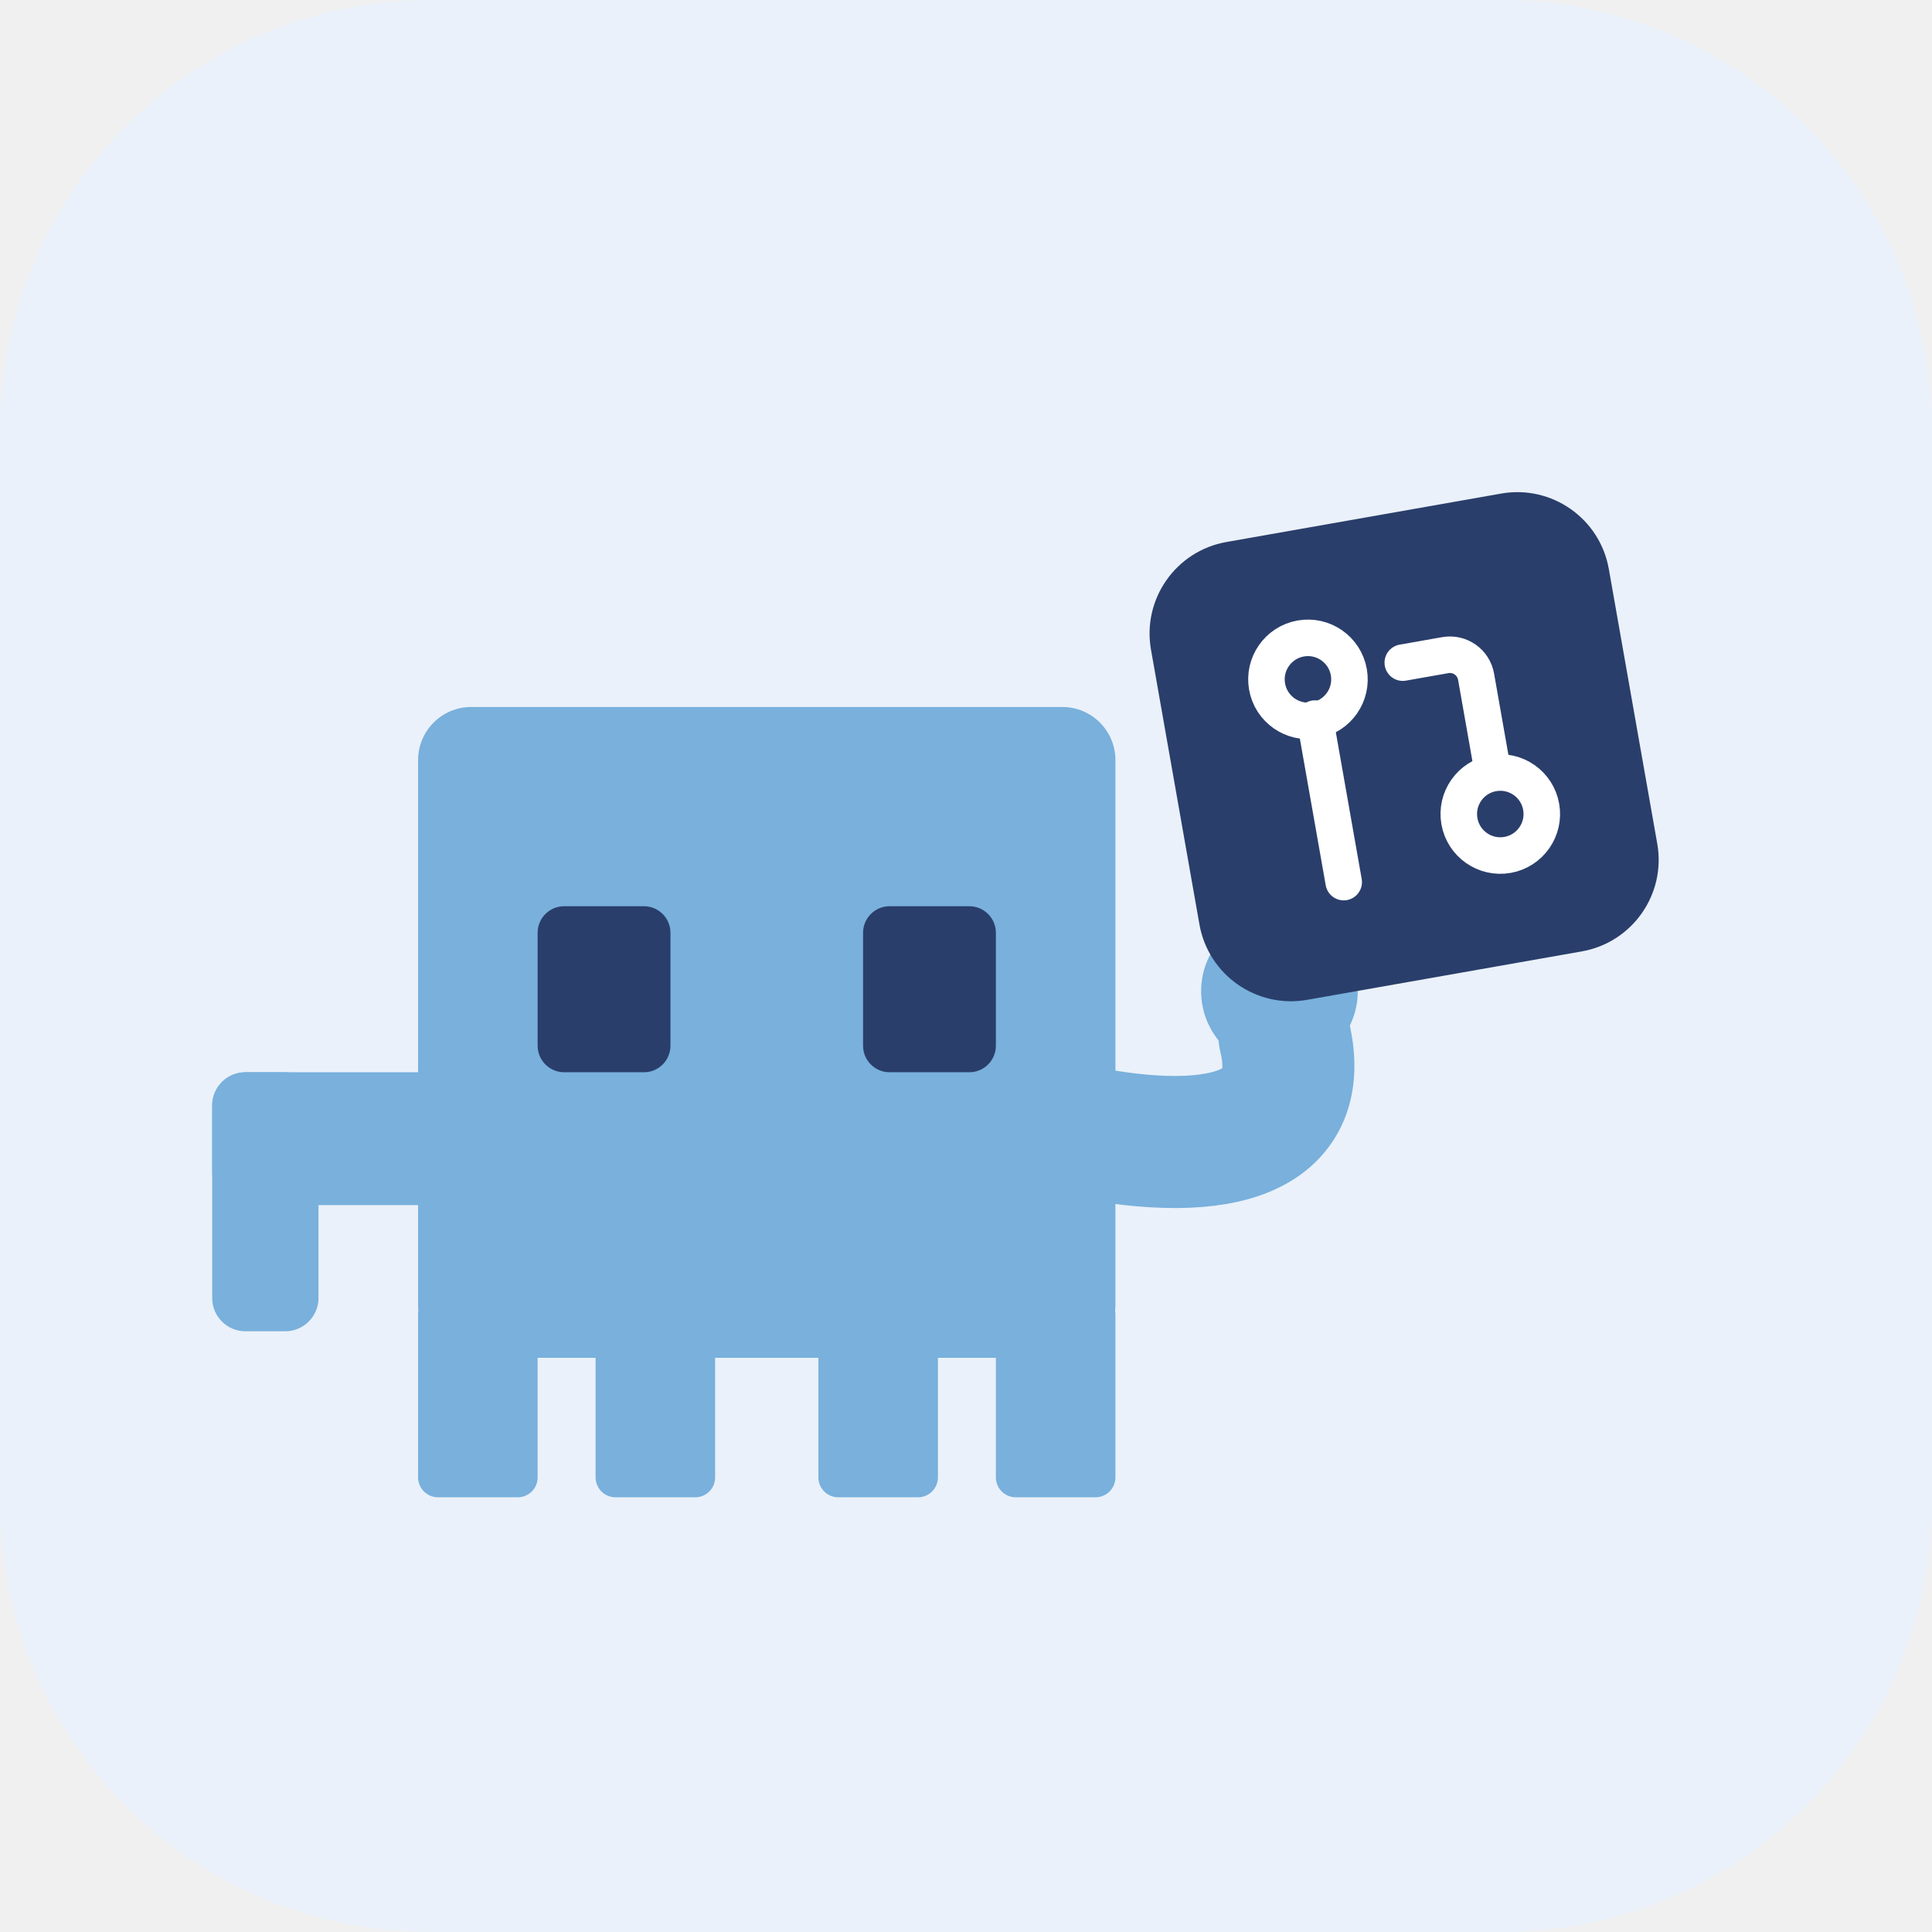
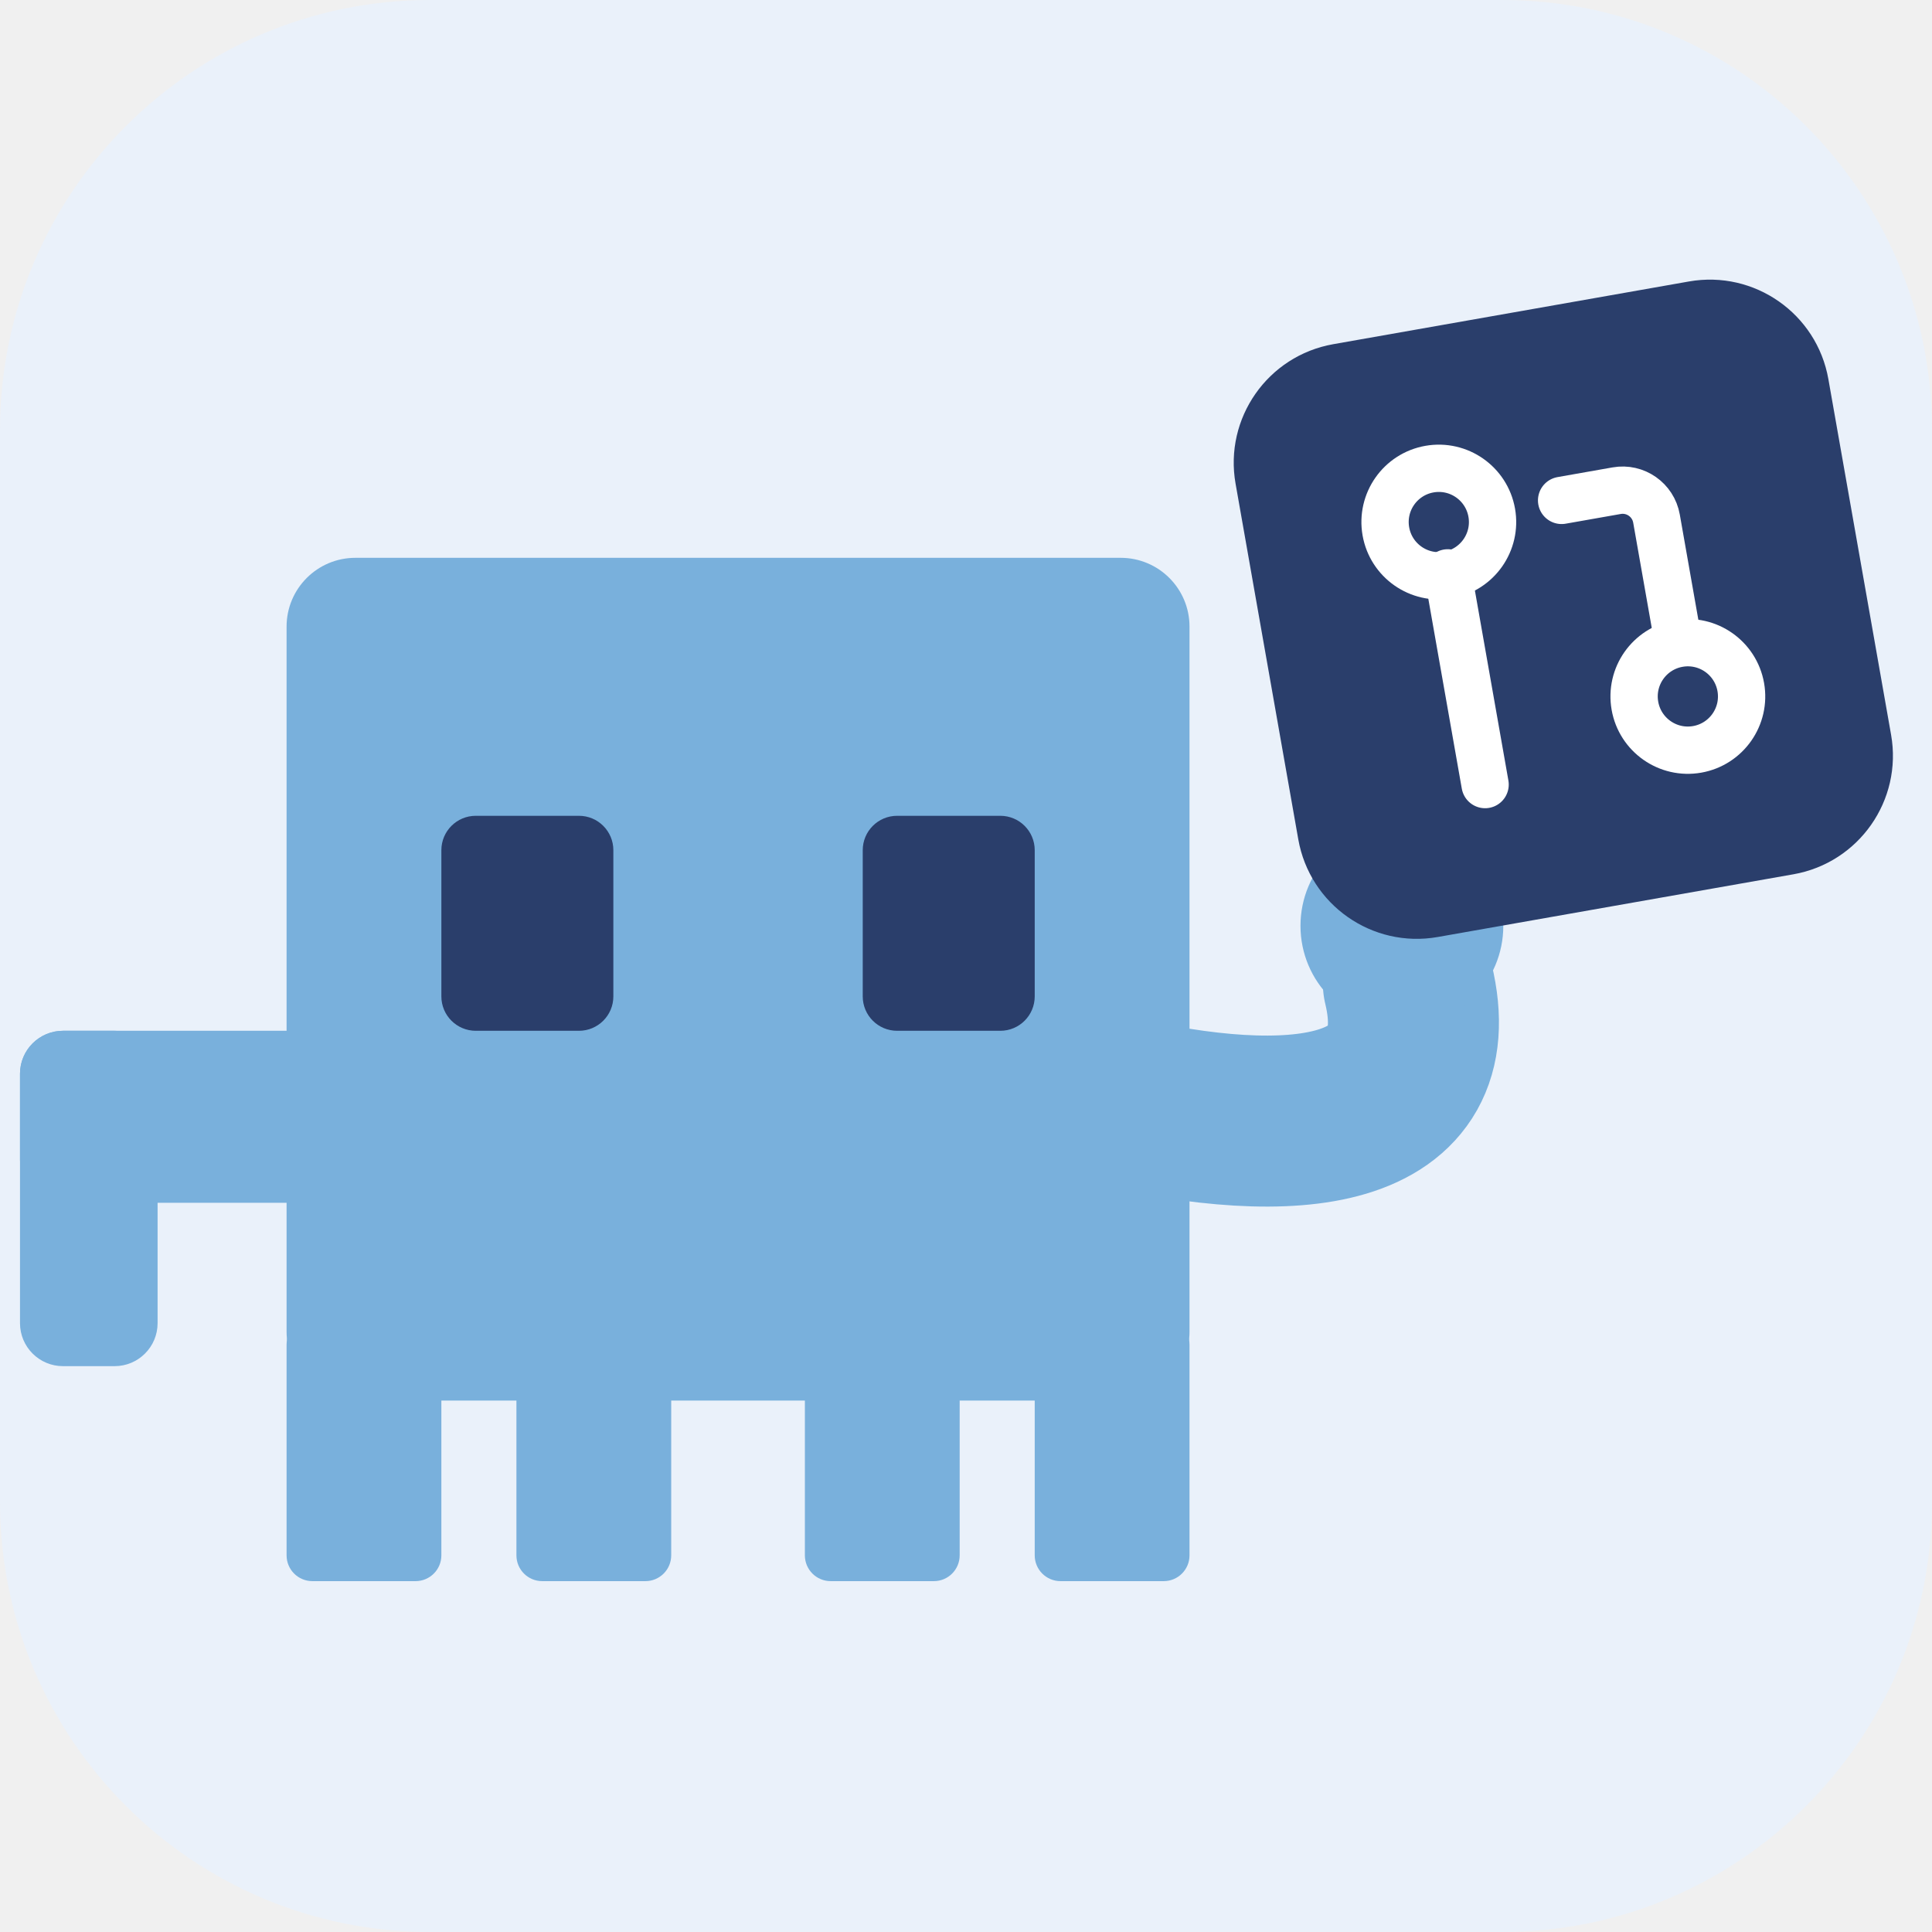
<svg xmlns="http://www.w3.org/2000/svg" viewBox="-115.9 -139.79 512 512" width="512px" height="512px" role="img" aria-label="babysitter">
  <rect width="512" height="512" rx="114" fill="#eaf1fa" x="-115.9" y="-139.79" style="stroke-width: 1;" />
-   <g id="art" transform="matrix(0.88, 0, 0, 0.88, -89.58192, -100.271)">
+   <g id="art" transform="matrix(1.139451, 0, 0, 1.139451, -149.3402, -183.3887)">
    <path d="M 286.912 293.989 C 330.912 304.335 364.912 300.197 356.912 267.088" fill="none" stroke="#79b0dc" stroke-linecap="round" style="stroke-width: 39.773px;" />
    <circle cx="355.397" cy="253.587" r="23.586" fill="#79b0dc" />
    <rect x="34" y="278" width="72" height="40" rx="10" fill="#79b0dc" />
    <rect x="34" y="278" width="32" height="78" rx="10" fill="#79b0dc" />
    <rect x="96" y="344.981" width="36" height="61.019" rx="6" fill="#79b0dc" />
    <rect x="149.456" y="344.981" width="36" height="61.019" rx="6" fill="#79b0dc" />
    <rect x="216.544" y="344.981" width="36" height="61.019" rx="6" fill="#79b0dc" />
    <rect x="270" y="345.008" width="36" height="60.992" rx="6" fill="#79b0dc" />
    <rect x="96" y="168" width="210" height="196" rx="16" fill="#79b0dc" />
    <rect x="132" y="228" width="40" height="50" rx="8" fill="#2a3e6b" />
    <rect x="230" y="228" width="40" height="50" rx="8" fill="#2a3e6b" />
    <g transform="matrix(0.984808, -0.173648, 0.173648, 0.984808, -36.87354, 86.17042)">
      <rect x="337" y="97" width="140" height="140" rx="28" fill="#2a3e6b" />
      <g fill="none" stroke="#ffffff" stroke-width="11" stroke-linecap="round" stroke-linejoin="round">
        <circle cx="382" cy="142" r="12.5" />
        <circle cx="432" cy="192" r="12.5" />
        <path d="M411 142h13a8 8 0 0 1 8 8v29" />
        <path d="M382 154v50" />
      </g>
    </g>
  </g>
</svg>
